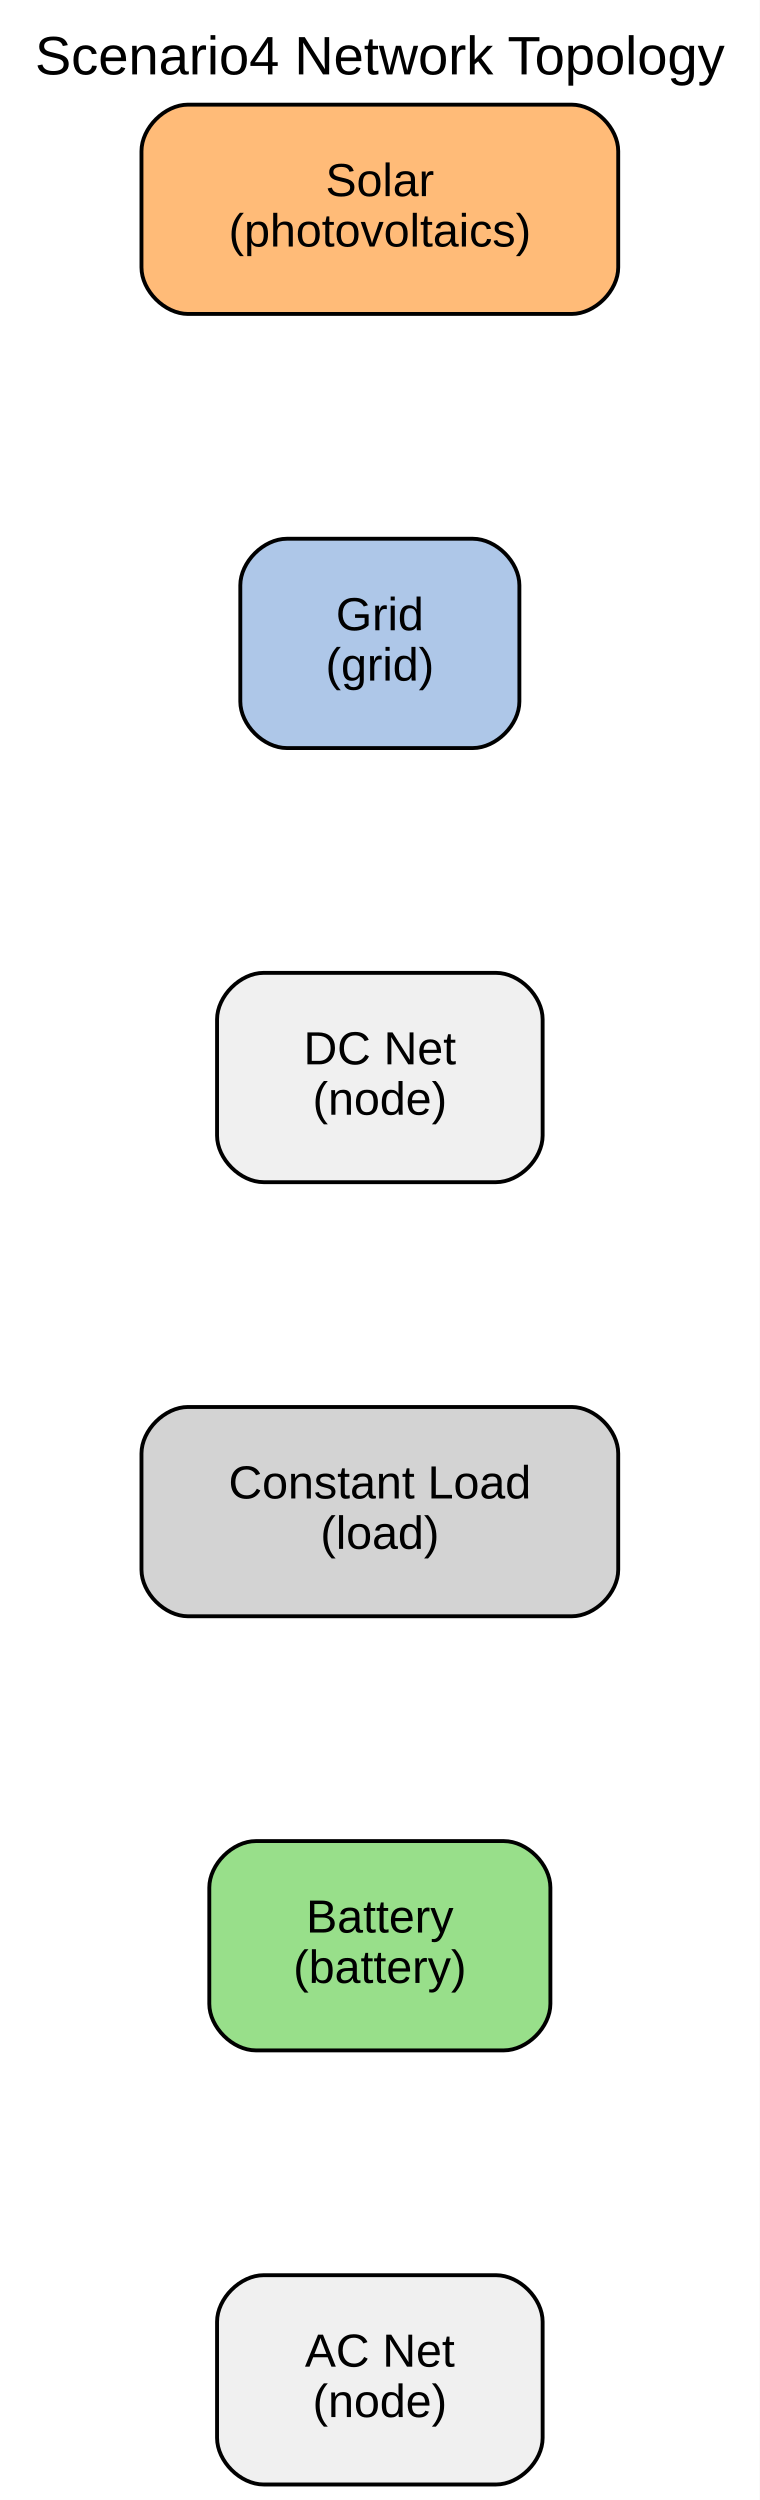
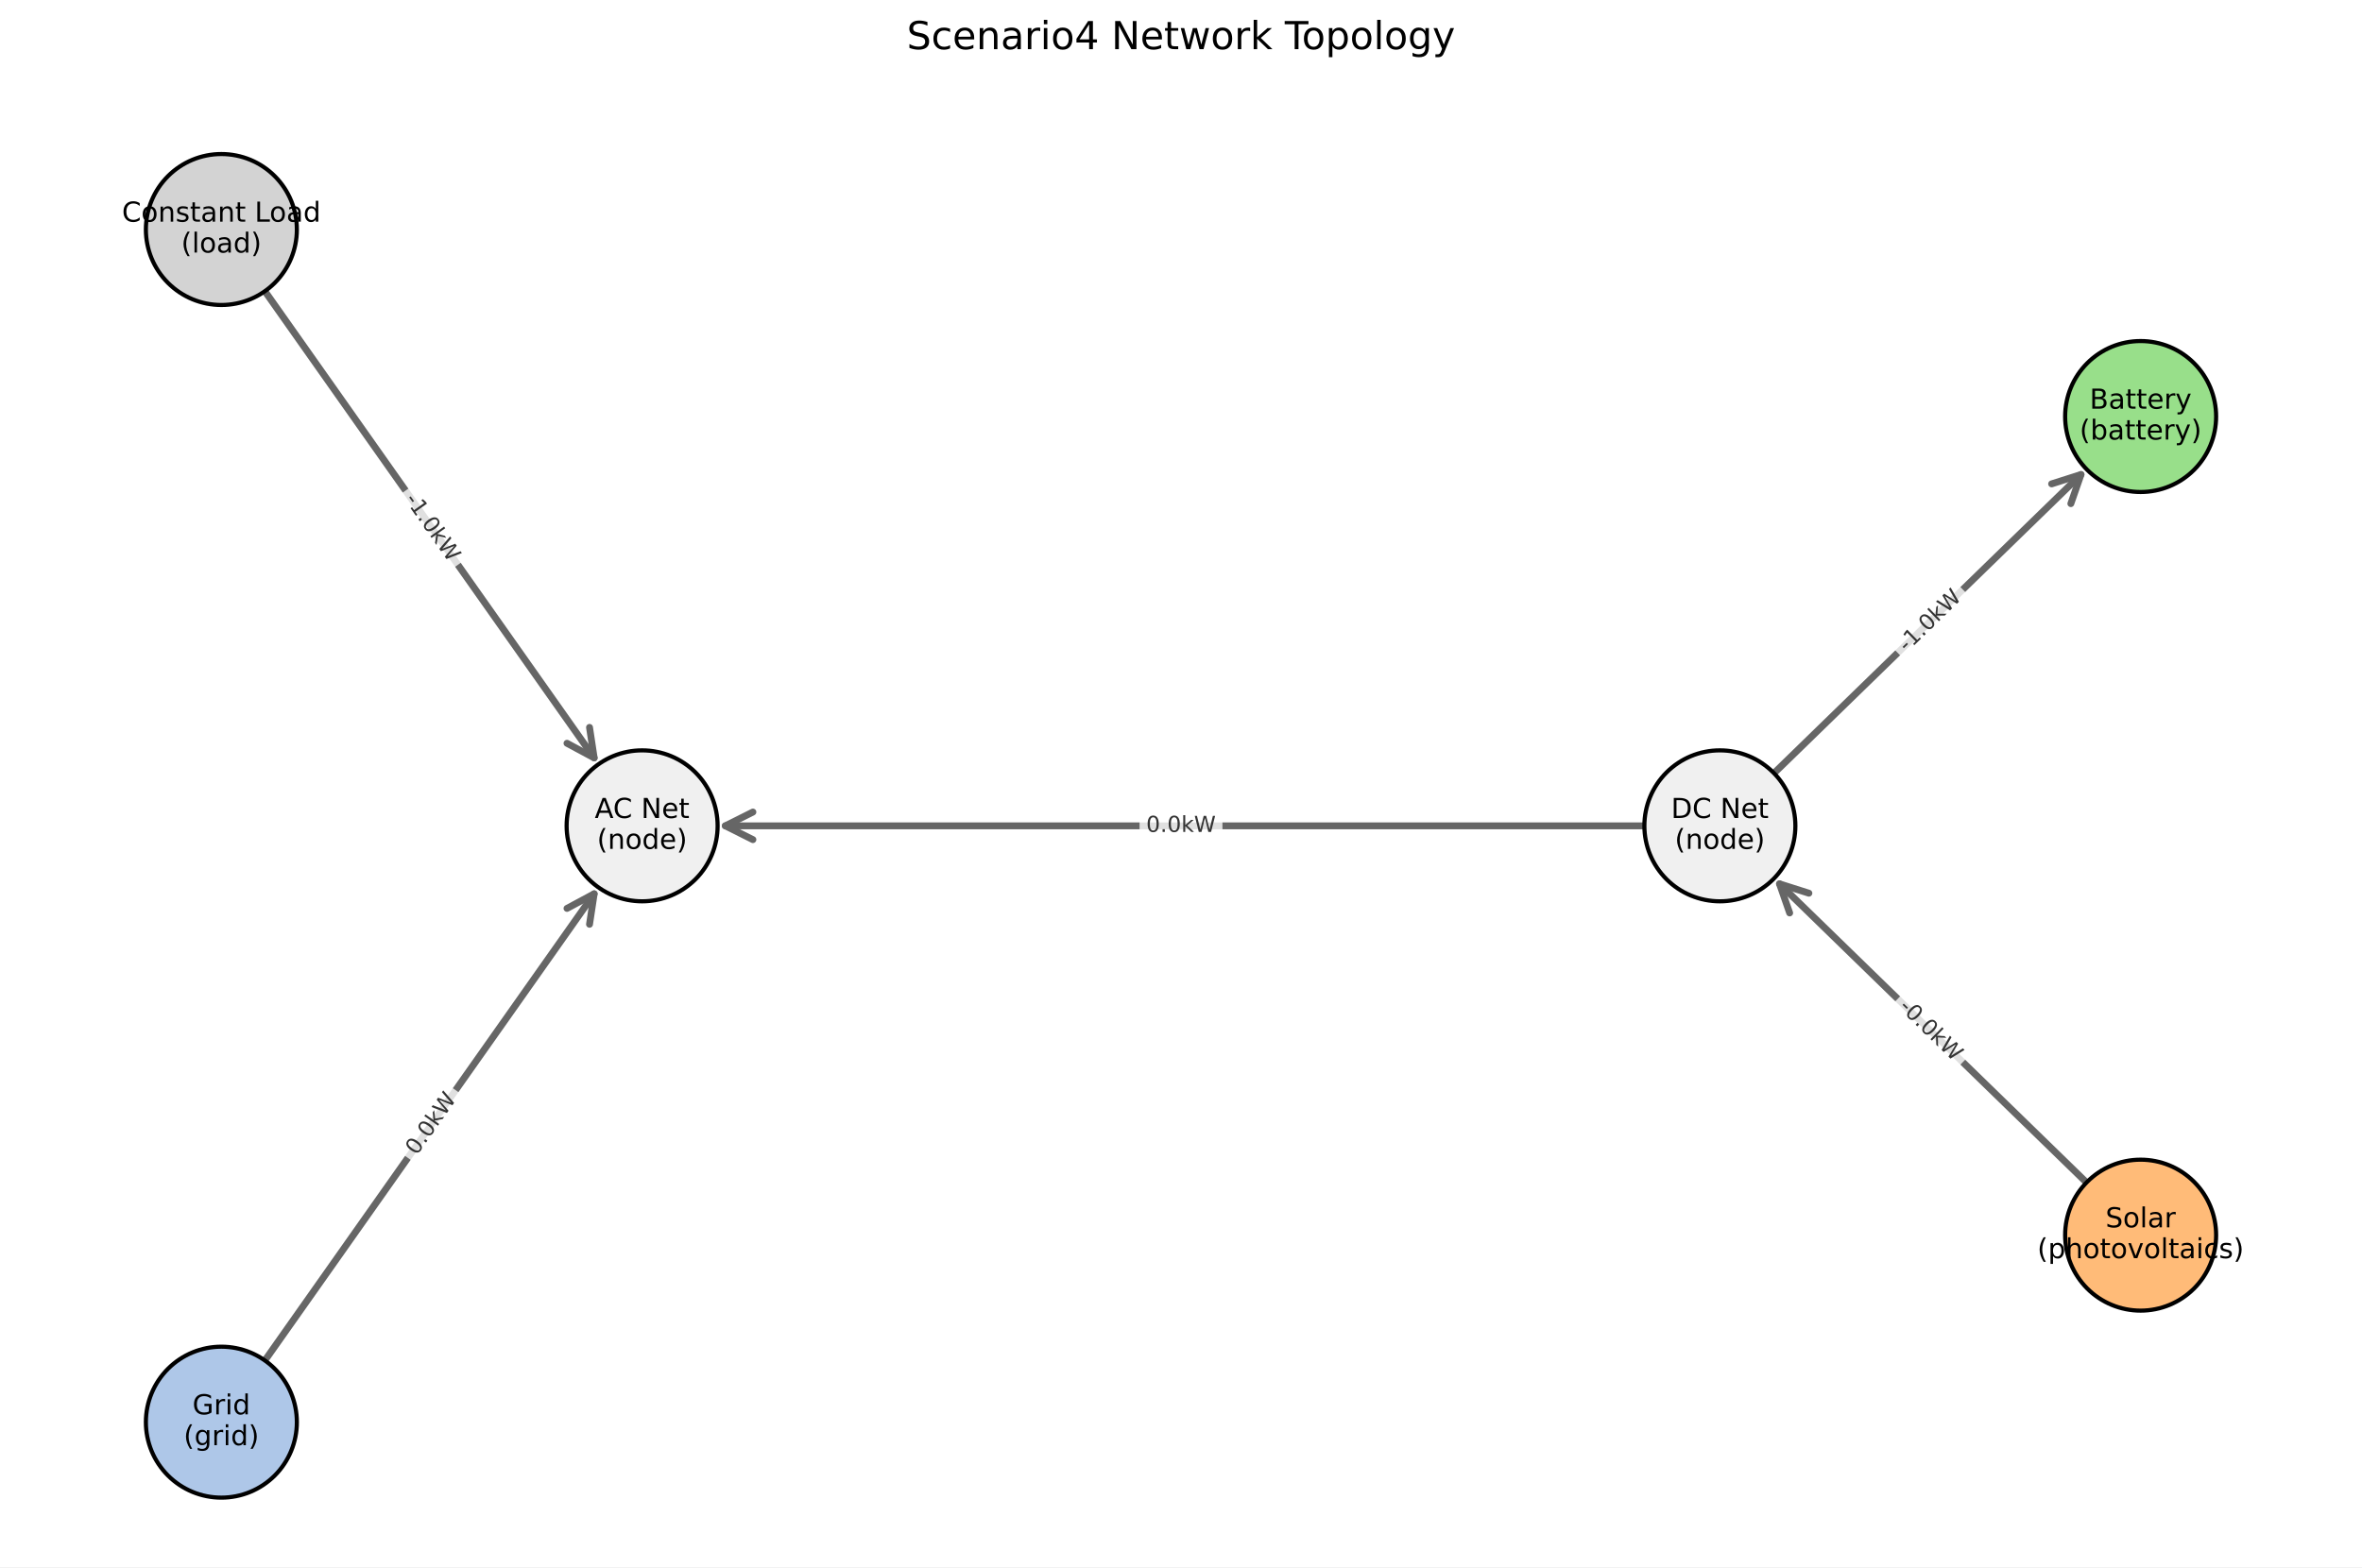
- <svg xmlns="http://www.w3.org/2000/svg" width="196pt" height="645pt" viewBox="0.00 0.00 196.00 645.00">
-   <g id="graph0" class="graph" transform="scale(1 1) rotate(0) translate(4 641)">
-     <polygon fill="white" stroke="transparent" points="-4,4 -4,-641 192,-641 192,4 -4,4" />
-     <text text-anchor="middle" x="94" y="-621.8" font-family="Arial" font-size="14.00">Scenario4 Network Topology</text>
-     <g id="node1" class="node">
-       <path fill="#f0f0f0" stroke="black" d="M124,-54C124,-54 64,-54 64,-54 58,-54 52,-48 52,-42 52,-42 52,-12 52,-12 52,-6 58,0 64,0 64,0 124,0 124,0 130,0 136,-6 136,-12 136,-12 136,-42 136,-42 136,-48 130,-54 124,-54" />
-       <text text-anchor="middle" x="94" y="-30.4" font-family="Arial" font-size="12.00">AC Net</text>
-       <text text-anchor="middle" x="94" y="-17.4" font-family="Arial" font-size="12.00">(node)</text>
+ <svg xmlns="http://www.w3.org/2000/svg" xmlns:xlink="http://www.w3.org/1999/xlink" width="856.8pt" height="568.638pt" viewBox="0 0 856.8 568.638" version="1.1">
+   <defs>
+     <style type="text/css">*{stroke-linejoin: round; stroke-linecap: butt}</style>
+   </defs>
+   <g id="figure_1">
+     <g id="patch_1">
+       <path d="M 0 568.638  L 856.8 568.638  L 856.8 0  L 0 0  z " style="fill: #ffffff" />
    </g>
-     <g id="node2" class="node">
-       <path fill="#98df8a" stroke="black" d="M126,-166C126,-166 62,-166 62,-166 56,-166 50,-160 50,-154 50,-154 50,-124 50,-124 50,-118 56,-112 62,-112 62,-112 126,-112 126,-112 132,-112 138,-118 138,-124 138,-124 138,-154 138,-154 138,-160 132,-166 126,-166" />
-       <text text-anchor="middle" x="94" y="-142.4" font-family="Arial" font-size="12.00">Battery</text>
-       <text text-anchor="middle" x="94" y="-129.4" font-family="Arial" font-size="12.00">(battery)</text>
-     </g>
-     <g id="node3" class="node">
-       <path fill="#d3d3d3" stroke="black" d="M143.5,-278C143.5,-278 44.5,-278 44.5,-278 38.5,-278 32.5,-272 32.5,-266 32.5,-266 32.5,-236 32.5,-236 32.5,-230 38.5,-224 44.5,-224 44.5,-224 143.5,-224 143.5,-224 149.5,-224 155.5,-230 155.5,-236 155.5,-236 155.5,-266 155.5,-266 155.5,-272 149.5,-278 143.5,-278" />
-       <text text-anchor="middle" x="94" y="-254.4" font-family="Arial" font-size="12.00">Constant Load</text>
-       <text text-anchor="middle" x="94" y="-241.4" font-family="Arial" font-size="12.00">(load)</text>
-     </g>
-     <g id="node4" class="node">
-       <path fill="#f0f0f0" stroke="black" d="M124,-390C124,-390 64,-390 64,-390 58,-390 52,-384 52,-378 52,-378 52,-348 52,-348 52,-342 58,-336 64,-336 64,-336 124,-336 124,-336 130,-336 136,-342 136,-348 136,-348 136,-378 136,-378 136,-384 130,-390 124,-390" />
-       <text text-anchor="middle" x="94" y="-366.4" font-family="Arial" font-size="12.00">DC Net</text>
-       <text text-anchor="middle" x="94" y="-353.4" font-family="Arial" font-size="12.00">(node)</text>
-     </g>
-     <g id="node5" class="node">
-       <path fill="#aec7e8" stroke="black" d="M118,-502C118,-502 70,-502 70,-502 64,-502 58,-496 58,-490 58,-490 58,-460 58,-460 58,-454 64,-448 70,-448 70,-448 118,-448 118,-448 124,-448 130,-454 130,-460 130,-460 130,-490 130,-490 130,-496 124,-502 118,-502" />
-       <text text-anchor="middle" x="94" y="-478.4" font-family="Arial" font-size="12.00">Grid</text>
-       <text text-anchor="middle" x="94" y="-465.4" font-family="Arial" font-size="12.00">(grid)</text>
-     </g>
-     <g id="node6" class="node">
-       <path fill="#ffbb78" stroke="black" d="M143.5,-614C143.5,-614 44.5,-614 44.5,-614 38.5,-614 32.5,-608 32.5,-602 32.5,-602 32.5,-572 32.5,-572 32.5,-566 38.5,-560 44.5,-560 44.5,-560 143.5,-560 143.5,-560 149.5,-560 155.5,-566 155.5,-572 155.5,-572 155.5,-602 155.5,-602 155.5,-608 149.5,-614 143.5,-614" />
-       <text text-anchor="middle" x="94" y="-590.4" font-family="Arial" font-size="12.00">Solar</text>
-       <text text-anchor="middle" x="94" y="-577.4" font-family="Arial" font-size="12.00">(photovoltaics)</text>
+     <g id="axes_1">
+       <g id="patch_2">
+         <path d="M 96.088 105.655  Q 156.613 191.456 215.526 274.974  " clip-path="url(#p76c0ca9e1f)" style="fill: none; stroke: #666666; stroke-width: 2.5; stroke-linecap: round" />
+         <path d="M 213.847 263.92  L 215.526 274.974  L 205.676 269.684  " clip-path="url(#p76c0ca9e1f)" style="fill: none; stroke: #666666; stroke-width: 2.5; stroke-linecap: round" />
+       </g>
+       <g id="patch_3">
+         <path d="M 596.492 299.638  Q 428.401 299.638 263.105 299.638  " clip-path="url(#p76c0ca9e1f)" style="fill: none; stroke: #666666; stroke-width: 2.5; stroke-linecap: round" />
+         <path d="M 273.105 304.638  L 263.105 299.638  L 273.105 294.638  " clip-path="url(#p76c0ca9e1f)" style="fill: none; stroke: #666666; stroke-width: 2.5; stroke-linecap: round" />
+       </g>
+       <g id="patch_4">
+         <path d="M 643.501 280.541  Q 700.187 225.382 754.87 172.172  " clip-path="url(#p76c0ca9e1f)" style="fill: none; stroke: #666666; stroke-width: 2.5; stroke-linecap: round" />
+         <path d="M 744.216 175.563  L 754.87 172.172  L 751.19 182.729  " clip-path="url(#p76c0ca9e1f)" style="fill: none; stroke: #666666; stroke-width: 2.5; stroke-linecap: round" />
+       </g>
+       <g id="patch_5">
+         <path d="M 96.088 493.621  Q 156.613 407.819 215.526 324.302  " clip-path="url(#p76c0ca9e1f)" style="fill: none; stroke: #666666; stroke-width: 2.5; stroke-linecap: round" />
+         <path d="M 205.676 329.591  L 215.526 324.302  L 213.847 335.356  " clip-path="url(#p76c0ca9e1f)" style="fill: none; stroke: #666666; stroke-width: 2.5; stroke-linecap: round" />
+       </g>
+       <g id="patch_6">
+         <path d="M 756.874 429.054  Q 700.188 373.895 645.505 320.685  " clip-path="url(#p76c0ca9e1f)" style="fill: none; stroke: #666666; stroke-width: 2.5; stroke-linecap: round" />
+         <path d="M 649.185 331.242  L 645.505 320.685  L 656.159 324.075  " clip-path="url(#p76c0ca9e1f)" style="fill: none; stroke: #666666; stroke-width: 2.5; stroke-linecap: round" />
+       </g>
+       <g id="text_1">
+         <g id="patch_7">
+           <path d="M 143.375 183.57  L 159.602 206.574  Q 160.985 208.535 162.946 207.151  L 169.273 202.688  Q 171.234 201.305 169.851 199.344  L 153.624 176.34  Q 152.241 174.379 150.279 175.762  L 143.953 180.225  Q 141.991 181.608 143.375 183.57  z " clip-path="url(#p76c0ca9e1f)" style="fill: #ffffff; opacity: 0.8" />
+         </g>
+         <g clip-path="url(#p76c0ca9e1f)">
+           <g style="fill: #333333" transform="translate(146.6955 181.2272) rotate(-305.1992) scale(0.08 -0.08)">
+             <defs>
+               <path id="DejaVuSans-2d" d="M 313 2009  L 1997 2009  L 1997 1497  L 313 1497  L 313 2009  z " transform="scale(0.015625)" />
+               <path id="DejaVuSans-31" d="M 794 531  L 1825 531  L 1825 4091  L 703 3866  L 703 4441  L 1819 4666  L 2450 4666  L 2450 531  L 3481 531  L 3481 0  L 794 0  L 794 531  z " transform="scale(0.015625)" />
+               <path id="DejaVuSans-2e" d="M 684 794  L 1344 794  L 1344 0  L 684 0  L 684 794  z " transform="scale(0.015625)" />
+               <path id="DejaVuSans-30" d="M 2034 4250  Q 1547 4250 1301 3770  Q 1056 3291 1056 2328  Q 1056 1369 1301 889  Q 1547 409 2034 409  Q 2525 409 2770 889  Q 3016 1369 3016 2328  Q 3016 3291 2770 3770  Q 2525 4250 2034 4250  z M 2034 4750  Q 2819 4750 3233 4129  Q 3647 3509 3647 2328  Q 3647 1150 3233 529  Q 2819 -91 2034 -91  Q 1250 -91 836 529  Q 422 1150 422 2328  Q 422 3509 836 4129  Q 1250 4750 2034 4750  z " transform="scale(0.015625)" />
+               <path id="DejaVuSans-6b" d="M 581 4863  L 1159 4863  L 1159 1991  L 2875 3500  L 3609 3500  L 1753 1863  L 3688 0  L 2938 0  L 1159 1709  L 1159 0  L 581 0  L 581 4863  z " transform="scale(0.015625)" />
+               <path id="DejaVuSans-57" d="M 213 4666  L 850 4666  L 1831 722  L 2809 4666  L 3519 4666  L 4500 722  L 5478 4666  L 6119 4666  L 4947 0  L 4153 0  L 3169 4050  L 2175 0  L 1381 0  L 213 4666  z " transform="scale(0.015625)" />
+             </defs>
+             <use xlink:href="#DejaVuSans-2d" />
+             <use xlink:href="#DejaVuSans-31" transform="translate(36.08398 0)" />
+             <use xlink:href="#DejaVuSans-2e" transform="translate(99.70703 0)" />
+             <use xlink:href="#DejaVuSans-30" transform="translate(131.4941 0)" />
+             <use xlink:href="#DejaVuSans-6b" transform="translate(195.1172 0)" />
+             <use xlink:href="#DejaVuSans-57" transform="translate(253.0273 0)" />
+           </g>
+         </g>
+       </g>
+       <g id="text_2">
+         <g id="patch_8">
+           <path d="M 415.768 305.909  L 441.033 305.909  Q 443.433 305.909 443.433 303.509  L 443.433 295.767  Q 443.433 293.367 441.033 293.367  L 415.768 293.367  Q 413.368 293.367 413.368 295.767  L 413.368 303.509  Q 413.368 305.909 415.768 305.909  z " clip-path="url(#p76c0ca9e1f)" style="fill: #ffffff; opacity: 0.8" />
+         </g>
+         <g clip-path="url(#p76c0ca9e1f)">
+           <g style="fill: #333333" transform="translate(415.7679 301.8453) scale(0.08 -0.08)">
+             <use xlink:href="#DejaVuSans-30" />
+             <use xlink:href="#DejaVuSans-2e" transform="translate(63.62305 0)" />
+             <use xlink:href="#DejaVuSans-30" transform="translate(95.41016 0)" />
+             <use xlink:href="#DejaVuSans-6b" transform="translate(159.0332 0)" />
+             <use xlink:href="#DejaVuSans-57" transform="translate(216.9434 0)" />
+           </g>
+         </g>
+       </g>
+       <g id="text_3">
+         <g id="patch_9">
+           <path d="M 694.472 239.693  L 714.648 220.061  Q 716.368 218.387 714.694 216.667  L 709.295 211.118  Q 707.621 209.398 705.901 211.072  L 685.725 230.704  Q 684.005 232.378 685.679 234.098  L 691.078 239.647  Q 692.752 241.367 694.472 239.693  z " clip-path="url(#p76c0ca9e1f)" style="fill: #ffffff; opacity: 0.8" />
+         </g>
+         <g clip-path="url(#p76c0ca9e1f)">
+           <g style="fill: #333333" transform="translate(691.6381 236.7809) rotate(-44.21796) scale(0.08 -0.08)">
+             <use xlink:href="#DejaVuSans-2d" />
+             <use xlink:href="#DejaVuSans-31" transform="translate(36.08398 0)" />
+             <use xlink:href="#DejaVuSans-2e" transform="translate(99.70703 0)" />
+             <use xlink:href="#DejaVuSans-30" transform="translate(131.4941 0)" />
+             <use xlink:href="#DejaVuSans-6b" transform="translate(195.1172 0)" />
+             <use xlink:href="#DejaVuSans-57" transform="translate(253.0273 0)" />
+           </g>
+         </g>
+       </g>
+       <g id="text_4">
+         <g id="patch_10">
+           <path d="M 154.456 421.756  L 169.019 401.111  Q 170.402 399.15 168.441 397.767  L 162.115 393.304  Q 160.153 391.92 158.77 393.881  L 144.207 414.527  Q 142.823 416.488 144.784 417.871  L 151.111 422.334  Q 153.072 423.718 154.456 421.756  z " clip-path="url(#p76c0ca9e1f)" style="fill: #ffffff; opacity: 0.8" />
+         </g>
+         <g clip-path="url(#p76c0ca9e1f)">
+           <g style="fill: #333333" transform="translate(151.1351 419.4141) rotate(-54.80082) scale(0.08 -0.08)">
+             <use xlink:href="#DejaVuSans-30" />
+             <use xlink:href="#DejaVuSans-2e" transform="translate(63.62305 0)" />
+             <use xlink:href="#DejaVuSans-30" transform="translate(95.41016 0)" />
+             <use xlink:href="#DejaVuSans-6b" transform="translate(159.0332 0)" />
+             <use xlink:href="#DejaVuSans-57" transform="translate(216.9434 0)" />
+           </g>
+         </g>
+       </g>
+       <g id="text_5">
+         <g id="patch_11">
+           <path d="M 685.727 368.574  L 705.903 388.206  Q 707.623 389.88 709.297 388.16  L 714.696 382.611  Q 716.37 380.891 714.65 379.217  L 694.474 359.584  Q 692.754 357.911 691.081 359.631  L 685.681 365.18  Q 684.007 366.9 685.727 368.574  z " clip-path="url(#p76c0ca9e1f)" style="fill: #ffffff; opacity: 0.8" />
+         </g>
+         <g clip-path="url(#p76c0ca9e1f)">
+           <g style="fill: #333333" transform="translate(688.5614 365.6611) rotate(-315.782) scale(0.08 -0.08)">
+             <use xlink:href="#DejaVuSans-2d" />
+             <use xlink:href="#DejaVuSans-30" transform="translate(36.08398 0)" />
+             <use xlink:href="#DejaVuSans-2e" transform="translate(99.70703 0)" />
+             <use xlink:href="#DejaVuSans-30" transform="translate(131.4941 0)" />
+             <use xlink:href="#DejaVuSans-6b" transform="translate(195.1172 0)" />
+             <use xlink:href="#DejaVuSans-57" transform="translate(253.0273 0)" />
+           </g>
+         </g>
+       </g>
+       <g id="PathCollection_1">
+         <defs>
+           <path id="m01f772956e" d="M 0 27.386  C 7.263 27.386 14.229 24.501 19.365 19.365  C 24.501 14.229 27.386 7.263 27.386 0  C 27.386 -7.263 24.501 -14.229 19.365 -19.365  C 14.229 -24.501 7.263 -27.386 0 -27.386  C -7.263 -27.386 -14.229 -24.501 -19.365 -19.365  C -24.501 -14.229 -27.386 -7.263 -27.386 0  C -27.386 7.263 -24.501 14.229 -19.365 19.365  C -14.229 24.501 -7.263 27.386 0 27.386  z " style="stroke: #000000; stroke-width: 1.5" />
+         </defs>
+         <g clip-path="url(#p76c0ca9e1f)">
+           <use xlink:href="#m01f772956e" x="232.924" y="299.638" style="fill: #f0f0f0; stroke: #000000; stroke-width: 1.5" />
+         </g>
+       </g>
+       <g id="PathCollection_2">
+         <defs>
+           <path id="m119b2d67ca" d="M 0 27.386  C 7.263 27.386 14.229 24.501 19.365 19.365  C 24.501 14.229 27.386 7.263 27.386 0  C 27.386 -7.263 24.501 -14.229 19.365 -19.365  C 14.229 -24.501 7.263 -27.386 0 -27.386  C -7.263 -27.386 -14.229 -24.501 -19.365 -19.365  C -24.501 -14.229 -27.386 -7.263 -27.386 0  C -27.386 7.263 -24.501 14.229 -19.365 19.365  C -14.229 24.501 -7.263 27.386 0 27.386  z " style="stroke: #000000; stroke-width: 1.5" />
+         </defs>
+         <g clip-path="url(#p76c0ca9e1f)">
+           <use xlink:href="#m119b2d67ca" x="776.499" y="151.125" style="fill: #98df8a; stroke: #000000; stroke-width: 1.5" />
+         </g>
+       </g>
+       <g id="PathCollection_3">
+         <defs>
+           <path id="mdb4a6b1f87" d="M 0 27.386  C 7.263 27.386 14.229 24.501 19.365 19.365  C 24.501 14.229 27.386 7.263 27.386 0  C 27.386 -7.263 24.501 -14.229 19.365 -19.365  C 14.229 -24.501 7.263 -27.386 0 -27.386  C -7.263 -27.386 -14.229 -24.501 -19.365 -19.365  C -24.501 -14.229 -27.386 -7.263 -27.386 0  C -27.386 7.263 -24.501 14.229 -19.365 19.365  C -14.229 24.501 -7.263 27.386 0 27.386  z " style="stroke: #000000; stroke-width: 1.5" />
+         </defs>
+         <g clip-path="url(#p76c0ca9e1f)">
+           <use xlink:href="#mdb4a6b1f87" x="80.301" y="83.274" style="fill: #d3d3d3; stroke: #000000; stroke-width: 1.5" />
+         </g>
+       </g>
+       <g id="PathCollection_4">
+         <g clip-path="url(#p76c0ca9e1f)">
+           <use xlink:href="#m01f772956e" x="623.876" y="299.638" style="fill: #f0f0f0; stroke: #000000; stroke-width: 1.5" />
+         </g>
+       </g>
+       <g id="PathCollection_5">
+         <defs>
+           <path id="ma875b77ce7" d="M 0 27.386  C 7.263 27.386 14.229 24.501 19.365 19.365  C 24.501 14.229 27.386 7.263 27.386 0  C 27.386 -7.263 24.501 -14.229 19.365 -19.365  C 14.229 -24.501 7.263 -27.386 0 -27.386  C -7.263 -27.386 -14.229 -24.501 -19.365 -19.365  C -24.501 -14.229 -27.386 -7.263 -27.386 0  C -27.386 7.263 -24.501 14.229 -19.365 19.365  C -14.229 24.501 -7.263 27.386 0 27.386  z " style="stroke: #000000; stroke-width: 1.5" />
+         </defs>
+         <g clip-path="url(#p76c0ca9e1f)">
+           <use xlink:href="#ma875b77ce7" x="80.301" y="516.001" style="fill: #aec7e8; stroke: #000000; stroke-width: 1.5" />
+         </g>
+       </g>
+       <g id="PathCollection_6">
+         <defs>
+           <path id="md4902a0bdf" d="M 0 27.386  C 7.263 27.386 14.229 24.501 19.365 19.365  C 24.501 14.229 27.386 7.263 27.386 0  C 27.386 -7.263 24.501 -14.229 19.365 -19.365  C 14.229 -24.501 7.263 -27.386 0 -27.386  C -7.263 -27.386 -14.229 -24.501 -19.365 -19.365  C -24.501 -14.229 -27.386 -7.263 -27.386 0  C -27.386 7.263 -24.501 14.229 -19.365 19.365  C -14.229 24.501 -7.263 27.386 0 27.386  z " style="stroke: #000000; stroke-width: 1.5" />
+         </defs>
+         <g clip-path="url(#p76c0ca9e1f)">
+           <use xlink:href="#md4902a0bdf" x="776.499" y="448.15" style="fill: #ffbb78; stroke: #000000; stroke-width: 1.5" />
+         </g>
+       </g>
+       <g id="text_6">
+         <g clip-path="url(#p76c0ca9e1f)">
+           <g transform="translate(215.7333 296.7983) scale(0.1 -0.1)">
+             <defs>
+               <path id="DejaVuSans-41" d="M 2188 4044  L 1331 1722  L 3047 1722  L 2188 4044  z M 1831 4666  L 2547 4666  L 4325 0  L 3669 0  L 3244 1197  L 1141 1197  L 716 0  L 50 0  L 1831 4666  z " transform="scale(0.015625)" />
+               <path id="DejaVuSans-43" d="M 4122 4306  L 4122 3641  Q 3803 3938 3442 4084  Q 3081 4231 2675 4231  Q 1875 4231 1450 3742  Q 1025 3253 1025 2328  Q 1025 1406 1450 917  Q 1875 428 2675 428  Q 3081 428 3442 575  Q 3803 722 4122 1019  L 4122 359  Q 3791 134 3420 21  Q 3050 -91 2638 -91  Q 1578 -91 968 557  Q 359 1206 359 2328  Q 359 3453 968 4101  Q 1578 4750 2638 4750  Q 3056 4750 3426 4639  Q 3797 4528 4122 4306  z " transform="scale(0.015625)" />
+               <path id="DejaVuSans-20" transform="scale(0.015625)" />
+               <path id="DejaVuSans-4e" d="M 628 4666  L 1478 4666  L 3547 763  L 3547 4666  L 4159 4666  L 4159 0  L 3309 0  L 1241 3903  L 1241 0  L 628 0  L 628 4666  z " transform="scale(0.015625)" />
+               <path id="DejaVuSans-65" d="M 3597 1894  L 3597 1613  L 953 1613  Q 991 1019 1311 708  Q 1631 397 2203 397  Q 2534 397 2845 478  Q 3156 559 3463 722  L 3463 178  Q 3153 47 2828 -22  Q 2503 -91 2169 -91  Q 1331 -91 842 396  Q 353 884 353 1716  Q 353 2575 817 3079  Q 1281 3584 2069 3584  Q 2775 3584 3186 3129  Q 3597 2675 3597 1894  z M 3022 2063  Q 3016 2534 2758 2815  Q 2500 3097 2075 3097  Q 1594 3097 1305 2825  Q 1016 2553 972 2059  L 3022 2063  z " transform="scale(0.015625)" />
+               <path id="DejaVuSans-74" d="M 1172 4494  L 1172 3500  L 2356 3500  L 2356 3053  L 1172 3053  L 1172 1153  Q 1172 725 1289 603  Q 1406 481 1766 481  L 2356 481  L 2356 0  L 1766 0  Q 1100 0 847 248  Q 594 497 594 1153  L 594 3053  L 172 3053  L 172 3500  L 594 3500  L 594 4494  L 1172 4494  z " transform="scale(0.015625)" />
+             </defs>
+             <use xlink:href="#DejaVuSans-41" />
+             <use xlink:href="#DejaVuSans-43" transform="translate(66.6582 0)" />
+             <use xlink:href="#DejaVuSans-20" transform="translate(136.4824 0)" />
+             <use xlink:href="#DejaVuSans-4e" transform="translate(168.2695 0)" />
+             <use xlink:href="#DejaVuSans-65" transform="translate(243.0742 0)" />
+             <use xlink:href="#DejaVuSans-74" transform="translate(304.5977 0)" />
+           </g>
+         </g>
+         <g clip-path="url(#p76c0ca9e1f)">
+           <g transform="translate(216.5435 307.9961) scale(0.1 -0.1)">
+             <defs>
+               <path id="DejaVuSans-28" d="M 1984 4856  Q 1566 4138 1362 3434  Q 1159 2731 1159 2009  Q 1159 1288 1364 580  Q 1569 -128 1984 -844  L 1484 -844  Q 1016 -109 783 600  Q 550 1309 550 2009  Q 550 2706 781 3412  Q 1013 4119 1484 4856  L 1984 4856  z " transform="scale(0.015625)" />
+               <path id="DejaVuSans-6e" d="M 3513 2113  L 3513 0  L 2938 0  L 2938 2094  Q 2938 2591 2744 2837  Q 2550 3084 2163 3084  Q 1697 3084 1428 2787  Q 1159 2491 1159 1978  L 1159 0  L 581 0  L 581 3500  L 1159 3500  L 1159 2956  Q 1366 3272 1645 3428  Q 1925 3584 2291 3584  Q 2894 3584 3203 3211  Q 3513 2838 3513 2113  z " transform="scale(0.015625)" />
+               <path id="DejaVuSans-6f" d="M 1959 3097  Q 1497 3097 1228 2736  Q 959 2375 959 1747  Q 959 1119 1226 758  Q 1494 397 1959 397  Q 2419 397 2687 759  Q 2956 1122 2956 1747  Q 2956 2369 2687 2733  Q 2419 3097 1959 3097  z M 1959 3584  Q 2709 3584 3137 3096  Q 3566 2609 3566 1747  Q 3566 888 3137 398  Q 2709 -91 1959 -91  Q 1206 -91 779 398  Q 353 888 353 1747  Q 353 2609 779 3096  Q 1206 3584 1959 3584  z " transform="scale(0.015625)" />
+               <path id="DejaVuSans-64" d="M 2906 2969  L 2906 4863  L 3481 4863  L 3481 0  L 2906 0  L 2906 525  Q 2725 213 2448 61  Q 2172 -91 1784 -91  Q 1150 -91 751 415  Q 353 922 353 1747  Q 353 2572 751 3078  Q 1150 3584 1784 3584  Q 2172 3584 2448 3432  Q 2725 3281 2906 2969  z M 947 1747  Q 947 1113 1208 752  Q 1469 391 1925 391  Q 2381 391 2643 752  Q 2906 1113 2906 1747  Q 2906 2381 2643 2742  Q 2381 3103 1925 3103  Q 1469 3103 1208 2742  Q 947 2381 947 1747  z " transform="scale(0.015625)" />
+               <path id="DejaVuSans-29" d="M 513 4856  L 1013 4856  Q 1481 4119 1714 3412  Q 1947 2706 1947 2009  Q 1947 1309 1714 600  Q 1481 -109 1013 -844  L 513 -844  Q 928 -128 1133 580  Q 1338 1288 1338 2009  Q 1338 2731 1133 3434  Q 928 4138 513 4856  z " transform="scale(0.015625)" />
+             </defs>
+             <use xlink:href="#DejaVuSans-28" />
+             <use xlink:href="#DejaVuSans-6e" transform="translate(39.01367 0)" />
+             <use xlink:href="#DejaVuSans-6f" transform="translate(102.3926 0)" />
+             <use xlink:href="#DejaVuSans-64" transform="translate(163.5742 0)" />
+             <use xlink:href="#DejaVuSans-65" transform="translate(227.0508 0)" />
+             <use xlink:href="#DejaVuSans-29" transform="translate(288.5742 0)" />
+           </g>
+         </g>
+       </g>
+       <g id="text_7">
+         <g clip-path="url(#p76c0ca9e1f)">
+           <g transform="translate(757.9929 148.2857) scale(0.1 -0.1)">
+             <defs>
+               <path id="DejaVuSans-42" d="M 1259 2228  L 1259 519  L 2272 519  Q 2781 519 3026 730  Q 3272 941 3272 1375  Q 3272 1813 3026 2020  Q 2781 2228 2272 2228  L 1259 2228  z M 1259 4147  L 1259 2741  L 2194 2741  Q 2656 2741 2882 2914  Q 3109 3088 3109 3444  Q 3109 3797 2882 3972  Q 2656 4147 2194 4147  L 1259 4147  z M 628 4666  L 2241 4666  Q 2963 4666 3353 4366  Q 3744 4066 3744 3513  Q 3744 3084 3544 2831  Q 3344 2578 2956 2516  Q 3422 2416 3680 2098  Q 3938 1781 3938 1306  Q 3938 681 3513 340  Q 3088 0 2303 0  L 628 0  L 628 4666  z " transform="scale(0.015625)" />
+               <path id="DejaVuSans-61" d="M 2194 1759  Q 1497 1759 1228 1600  Q 959 1441 959 1056  Q 959 750 1161 570  Q 1363 391 1709 391  Q 2188 391 2477 730  Q 2766 1069 2766 1631  L 2766 1759  L 2194 1759  z M 3341 1997  L 3341 0  L 2766 0  L 2766 531  Q 2569 213 2275 61  Q 1981 -91 1556 -91  Q 1019 -91 701 211  Q 384 513 384 1019  Q 384 1609 779 1909  Q 1175 2209 1959 2209  L 2766 2209  L 2766 2266  Q 2766 2663 2505 2880  Q 2244 3097 1772 3097  Q 1472 3097 1187 3025  Q 903 2953 641 2809  L 641 3341  Q 956 3463 1253 3523  Q 1550 3584 1831 3584  Q 2591 3584 2966 3190  Q 3341 2797 3341 1997  z " transform="scale(0.015625)" />
+               <path id="DejaVuSans-72" d="M 2631 2963  Q 2534 3019 2420 3045  Q 2306 3072 2169 3072  Q 1681 3072 1420 2755  Q 1159 2438 1159 1844  L 1159 0  L 581 0  L 581 3500  L 1159 3500  L 1159 2956  Q 1341 3275 1631 3429  Q 1922 3584 2338 3584  Q 2397 3584 2469 3576  Q 2541 3569 2628 3553  L 2631 2963  z " transform="scale(0.015625)" />
+               <path id="DejaVuSans-79" d="M 2059 -325  Q 1816 -950 1584 -1140  Q 1353 -1331 966 -1331  L 506 -1331  L 506 -850  L 844 -850  Q 1081 -850 1212 -737  Q 1344 -625 1503 -206  L 1606 56  L 191 3500  L 800 3500  L 1894 763  L 2988 3500  L 3597 3500  L 2059 -325  z " transform="scale(0.015625)" />
+             </defs>
+             <use xlink:href="#DejaVuSans-42" />
+             <use xlink:href="#DejaVuSans-61" transform="translate(68.60352 0)" />
+             <use xlink:href="#DejaVuSans-74" transform="translate(129.8828 0)" />
+             <use xlink:href="#DejaVuSans-74" transform="translate(169.0918 0)" />
+             <use xlink:href="#DejaVuSans-65" transform="translate(208.3008 0)" />
+             <use xlink:href="#DejaVuSans-72" transform="translate(269.8242 0)" />
+             <use xlink:href="#DejaVuSans-79" transform="translate(310.9375 0)" />
+           </g>
+         </g>
+         <g clip-path="url(#p76c0ca9e1f)">
+           <g transform="translate(754.3476 159.4835) scale(0.1 -0.1)">
+             <defs>
+               <path id="DejaVuSans-62" d="M 3116 1747  Q 3116 2381 2855 2742  Q 2594 3103 2138 3103  Q 1681 3103 1420 2742  Q 1159 2381 1159 1747  Q 1159 1113 1420 752  Q 1681 391 2138 391  Q 2594 391 2855 752  Q 3116 1113 3116 1747  z M 1159 2969  Q 1341 3281 1617 3432  Q 1894 3584 2278 3584  Q 2916 3584 3314 3078  Q 3713 2572 3713 1747  Q 3713 922 3314 415  Q 2916 -91 2278 -91  Q 1894 -91 1617 61  Q 1341 213 1159 525  L 1159 0  L 581 0  L 581 4863  L 1159 4863  L 1159 2969  z " transform="scale(0.015625)" />
+             </defs>
+             <use xlink:href="#DejaVuSans-28" />
+             <use xlink:href="#DejaVuSans-62" transform="translate(39.01367 0)" />
+             <use xlink:href="#DejaVuSans-61" transform="translate(102.4902 0)" />
+             <use xlink:href="#DejaVuSans-74" transform="translate(163.7695 0)" />
+             <use xlink:href="#DejaVuSans-74" transform="translate(202.9785 0)" />
+             <use xlink:href="#DejaVuSans-65" transform="translate(242.1875 0)" />
+             <use xlink:href="#DejaVuSans-72" transform="translate(303.7109 0)" />
+             <use xlink:href="#DejaVuSans-79" transform="translate(344.8242 0)" />
+             <use xlink:href="#DejaVuSans-29" transform="translate(404.0039 0)" />
+           </g>
+         </g>
+       </g>
+       <g id="text_8">
+         <g clip-path="url(#p76c0ca9e1f)">
+           <g transform="translate(44.23833 80.43465) scale(0.1 -0.1)">
+             <defs>
+               <path id="DejaVuSans-73" d="M 2834 3397  L 2834 2853  Q 2591 2978 2328 3040  Q 2066 3103 1784 3103  Q 1356 3103 1142 2972  Q 928 2841 928 2578  Q 928 2378 1081 2264  Q 1234 2150 1697 2047  L 1894 2003  Q 2506 1872 2764 1633  Q 3022 1394 3022 966  Q 3022 478 2636 193  Q 2250 -91 1575 -91  Q 1294 -91 989 -36  Q 684 19 347 128  L 347 722  Q 666 556 975 473  Q 1284 391 1588 391  Q 1994 391 2212 530  Q 2431 669 2431 922  Q 2431 1156 2273 1281  Q 2116 1406 1581 1522  L 1381 1569  Q 847 1681 609 1914  Q 372 2147 372 2553  Q 372 3047 722 3315  Q 1072 3584 1716 3584  Q 2034 3584 2315 3537  Q 2597 3491 2834 3397  z " transform="scale(0.015625)" />
+               <path id="DejaVuSans-4c" d="M 628 4666  L 1259 4666  L 1259 531  L 3531 531  L 3531 0  L 628 0  L 628 4666  z " transform="scale(0.015625)" />
+             </defs>
+             <use xlink:href="#DejaVuSans-43" />
+             <use xlink:href="#DejaVuSans-6f" transform="translate(69.82422 0)" />
+             <use xlink:href="#DejaVuSans-6e" transform="translate(131.0059 0)" />
+             <use xlink:href="#DejaVuSans-73" transform="translate(194.3848 0)" />
+             <use xlink:href="#DejaVuSans-74" transform="translate(246.4844 0)" />
+             <use xlink:href="#DejaVuSans-61" transform="translate(285.6934 0)" />
+             <use xlink:href="#DejaVuSans-6e" transform="translate(346.9727 0)" />
+             <use xlink:href="#DejaVuSans-74" transform="translate(410.3516 0)" />
+             <use xlink:href="#DejaVuSans-20" transform="translate(449.5605 0)" />
+             <use xlink:href="#DejaVuSans-4c" transform="translate(481.3477 0)" />
+             <use xlink:href="#DejaVuSans-6f" transform="translate(535.3105 0)" />
+             <use xlink:href="#DejaVuSans-61" transform="translate(596.4922 0)" />
+             <use xlink:href="#DejaVuSans-64" transform="translate(657.7715 0)" />
+           </g>
+         </g>
+         <g clip-path="url(#p76c0ca9e1f)">
+           <g transform="translate(65.71255 91.63246) scale(0.1 -0.1)">
+             <defs>
+               <path id="DejaVuSans-6c" d="M 603 4863  L 1178 4863  L 1178 0  L 603 0  L 603 4863  z " transform="scale(0.015625)" />
+             </defs>
+             <use xlink:href="#DejaVuSans-28" />
+             <use xlink:href="#DejaVuSans-6c" transform="translate(39.01367 0)" />
+             <use xlink:href="#DejaVuSans-6f" transform="translate(66.79688 0)" />
+             <use xlink:href="#DejaVuSans-61" transform="translate(127.9785 0)" />
+             <use xlink:href="#DejaVuSans-64" transform="translate(189.2578 0)" />
+             <use xlink:href="#DejaVuSans-29" transform="translate(252.7344 0)" />
+           </g>
+         </g>
+       </g>
+       <g id="text_9">
+         <g clip-path="url(#p76c0ca9e1f)">
+           <g transform="translate(606.1683 296.7983) scale(0.1 -0.1)">
+             <defs>
+               <path id="DejaVuSans-44" d="M 1259 4147  L 1259 519  L 2022 519  Q 2988 519 3436 956  Q 3884 1394 3884 2338  Q 3884 3275 3436 3711  Q 2988 4147 2022 4147  L 1259 4147  z M 628 4666  L 1925 4666  Q 3281 4666 3915 4102  Q 4550 3538 4550 2338  Q 4550 1131 3912 565  Q 3275 0 1925 0  L 628 0  L 628 4666  z " transform="scale(0.015625)" />
+             </defs>
+             <use xlink:href="#DejaVuSans-44" />
+             <use xlink:href="#DejaVuSans-43" transform="translate(77.00195 0)" />
+             <use xlink:href="#DejaVuSans-20" transform="translate(146.8262 0)" />
+             <use xlink:href="#DejaVuSans-4e" transform="translate(178.6133 0)" />
+             <use xlink:href="#DejaVuSans-65" transform="translate(253.418 0)" />
+             <use xlink:href="#DejaVuSans-74" transform="translate(314.9414 0)" />
+           </g>
+         </g>
+         <g clip-path="url(#p76c0ca9e1f)">
+           <g transform="translate(607.4956 307.9961) scale(0.1 -0.1)">
+             <use xlink:href="#DejaVuSans-28" />
+             <use xlink:href="#DejaVuSans-6e" transform="translate(39.01367 0)" />
+             <use xlink:href="#DejaVuSans-6f" transform="translate(102.3926 0)" />
+             <use xlink:href="#DejaVuSans-64" transform="translate(163.5742 0)" />
+             <use xlink:href="#DejaVuSans-65" transform="translate(227.0508 0)" />
+             <use xlink:href="#DejaVuSans-29" transform="translate(288.5742 0)" />
+           </g>
+         </g>
+       </g>
+       <g id="text_10">
+         <g clip-path="url(#p76c0ca9e1f)">
+           <g transform="translate(69.80786 513.1619) scale(0.1 -0.1)">
+             <defs>
+               <path id="DejaVuSans-47" d="M 3809 666  L 3809 1919  L 2778 1919  L 2778 2438  L 4434 2438  L 4434 434  Q 4069 175 3628 42  Q 3188 -91 2688 -91  Q 1594 -91 976 548  Q 359 1188 359 2328  Q 359 3472 976 4111  Q 1594 4750 2688 4750  Q 3144 4750 3555 4637  Q 3966 4525 4313 4306  L 4313 3634  Q 3963 3931 3569 4081  Q 3175 4231 2741 4231  Q 1884 4231 1454 3753  Q 1025 3275 1025 2328  Q 1025 1384 1454 906  Q 1884 428 2741 428  Q 3075 428 3337 486  Q 3600 544 3809 666  z " transform="scale(0.015625)" />
+               <path id="DejaVuSans-69" d="M 603 3500  L 1178 3500  L 1178 0  L 603 0  L 603 3500  z M 603 4863  L 1178 4863  L 1178 4134  L 603 4134  L 603 4863  z " transform="scale(0.015625)" />
+             </defs>
+             <use xlink:href="#DejaVuSans-47" />
+             <use xlink:href="#DejaVuSans-72" transform="translate(77.49023 0)" />
+             <use xlink:href="#DejaVuSans-69" transform="translate(118.6035 0)" />
+             <use xlink:href="#DejaVuSans-64" transform="translate(146.3867 0)" />
+           </g>
+         </g>
+         <g clip-path="url(#p76c0ca9e1f)">
+           <g transform="translate(66.6063 524.3597) scale(0.1 -0.1)">
+             <defs>
+               <path id="DejaVuSans-67" d="M 2906 1791  Q 2906 2416 2648 2759  Q 2391 3103 1925 3103  Q 1463 3103 1205 2759  Q 947 2416 947 1791  Q 947 1169 1205 825  Q 1463 481 1925 481  Q 2391 481 2648 825  Q 2906 1169 2906 1791  z M 3481 434  Q 3481 -459 3084 -895  Q 2688 -1331 1869 -1331  Q 1566 -1331 1297 -1286  Q 1028 -1241 775 -1147  L 775 -588  Q 1028 -725 1275 -790  Q 1522 -856 1778 -856  Q 2344 -856 2625 -561  Q 2906 -266 2906 331  L 2906 616  Q 2728 306 2450 153  Q 2172 0 1784 0  Q 1141 0 747 490  Q 353 981 353 1791  Q 353 2603 747 3093  Q 1141 3584 1784 3584  Q 2172 3584 2450 3431  Q 2728 3278 2906 2969  L 2906 3500  L 3481 3500  L 3481 434  z " transform="scale(0.015625)" />
+             </defs>
+             <use xlink:href="#DejaVuSans-28" />
+             <use xlink:href="#DejaVuSans-67" transform="translate(39.01367 0)" />
+             <use xlink:href="#DejaVuSans-72" transform="translate(102.4902 0)" />
+             <use xlink:href="#DejaVuSans-69" transform="translate(143.6035 0)" />
+             <use xlink:href="#DejaVuSans-64" transform="translate(171.3867 0)" />
+             <use xlink:href="#DejaVuSans-29" transform="translate(234.8633 0)" />
+           </g>
+         </g>
+       </g>
+       <g id="text_11">
+         <g clip-path="url(#p76c0ca9e1f)">
+           <g transform="translate(763.757 445.3109) scale(0.1 -0.1)">
+             <defs>
+               <path id="DejaVuSans-53" d="M 3425 4513  L 3425 3897  Q 3066 4069 2747 4153  Q 2428 4238 2131 4238  Q 1616 4238 1336 4038  Q 1056 3838 1056 3469  Q 1056 3159 1242 3001  Q 1428 2844 1947 2747  L 2328 2669  Q 3034 2534 3370 2195  Q 3706 1856 3706 1288  Q 3706 609 3251 259  Q 2797 -91 1919 -91  Q 1588 -91 1214 -16  Q 841 59 441 206  L 441 856  Q 825 641 1194 531  Q 1563 422 1919 422  Q 2459 422 2753 634  Q 3047 847 3047 1241  Q 3047 1584 2836 1778  Q 2625 1972 2144 2069  L 1759 2144  Q 1053 2284 737 2584  Q 422 2884 422 3419  Q 422 4038 858 4394  Q 1294 4750 2059 4750  Q 2388 4750 2728 4690  Q 3069 4631 3425 4513  z " transform="scale(0.015625)" />
+             </defs>
+             <use xlink:href="#DejaVuSans-53" />
+             <use xlink:href="#DejaVuSans-6f" transform="translate(63.47656 0)" />
+             <use xlink:href="#DejaVuSans-6c" transform="translate(124.6582 0)" />
+             <use xlink:href="#DejaVuSans-61" transform="translate(152.4414 0)" />
+             <use xlink:href="#DejaVuSans-72" transform="translate(213.7207 0)" />
+           </g>
+         </g>
+         <g clip-path="url(#p76c0ca9e1f)">
+           <g transform="translate(739.0007 456.5087) scale(0.1 -0.1)">
+             <defs>
+               <path id="DejaVuSans-70" d="M 1159 525  L 1159 -1331  L 581 -1331  L 581 3500  L 1159 3500  L 1159 2969  Q 1341 3281 1617 3432  Q 1894 3584 2278 3584  Q 2916 3584 3314 3078  Q 3713 2572 3713 1747  Q 3713 922 3314 415  Q 2916 -91 2278 -91  Q 1894 -91 1617 61  Q 1341 213 1159 525  z M 3116 1747  Q 3116 2381 2855 2742  Q 2594 3103 2138 3103  Q 1681 3103 1420 2742  Q 1159 2381 1159 1747  Q 1159 1113 1420 752  Q 1681 391 2138 391  Q 2594 391 2855 752  Q 3116 1113 3116 1747  z " transform="scale(0.015625)" />
+               <path id="DejaVuSans-68" d="M 3513 2113  L 3513 0  L 2938 0  L 2938 2094  Q 2938 2591 2744 2837  Q 2550 3084 2163 3084  Q 1697 3084 1428 2787  Q 1159 2491 1159 1978  L 1159 0  L 581 0  L 581 4863  L 1159 4863  L 1159 2956  Q 1366 3272 1645 3428  Q 1925 3584 2291 3584  Q 2894 3584 3203 3211  Q 3513 2838 3513 2113  z " transform="scale(0.015625)" />
+               <path id="DejaVuSans-76" d="M 191 3500  L 800 3500  L 1894 563  L 2988 3500  L 3597 3500  L 2284 0  L 1503 0  L 191 3500  z " transform="scale(0.015625)" />
+               <path id="DejaVuSans-63" d="M 3122 3366  L 3122 2828  Q 2878 2963 2633 3030  Q 2388 3097 2138 3097  Q 1578 3097 1268 2742  Q 959 2388 959 1747  Q 959 1106 1268 751  Q 1578 397 2138 397  Q 2388 397 2633 464  Q 2878 531 3122 666  L 3122 134  Q 2881 22 2623 -34  Q 2366 -91 2075 -91  Q 1284 -91 818 406  Q 353 903 353 1747  Q 353 2603 823 3093  Q 1294 3584 2113 3584  Q 2378 3584 2631 3529  Q 2884 3475 3122 3366  z " transform="scale(0.015625)" />
+             </defs>
+             <use xlink:href="#DejaVuSans-28" />
+             <use xlink:href="#DejaVuSans-70" transform="translate(39.01367 0)" />
+             <use xlink:href="#DejaVuSans-68" transform="translate(102.4902 0)" />
+             <use xlink:href="#DejaVuSans-6f" transform="translate(165.8691 0)" />
+             <use xlink:href="#DejaVuSans-74" transform="translate(227.0508 0)" />
+             <use xlink:href="#DejaVuSans-6f" transform="translate(266.2598 0)" />
+             <use xlink:href="#DejaVuSans-76" transform="translate(327.4414 0)" />
+             <use xlink:href="#DejaVuSans-6f" transform="translate(386.6211 0)" />
+             <use xlink:href="#DejaVuSans-6c" transform="translate(447.8027 0)" />
+             <use xlink:href="#DejaVuSans-74" transform="translate(475.5859 0)" />
+             <use xlink:href="#DejaVuSans-61" transform="translate(514.7949 0)" />
+             <use xlink:href="#DejaVuSans-69" transform="translate(576.0742 0)" />
+             <use xlink:href="#DejaVuSans-63" transform="translate(603.8574 0)" />
+             <use xlink:href="#DejaVuSans-73" transform="translate(658.8379 0)" />
+             <use xlink:href="#DejaVuSans-29" transform="translate(710.9375 0)" />
+           </g>
+         </g>
+       </g>
+       <g id="text_12">
+         <g transform="translate(328.9278 17.83781) scale(0.14 -0.14)">
+           <defs>
+             <path id="DejaVuSans-34" d="M 2419 4116  L 825 1625  L 2419 1625  L 2419 4116  z M 2253 4666  L 3047 4666  L 3047 1625  L 3713 1625  L 3713 1100  L 3047 1100  L 3047 0  L 2419 0  L 2419 1100  L 313 1100  L 313 1709  L 2253 4666  z " transform="scale(0.015625)" />
+             <path id="DejaVuSans-77" d="M 269 3500  L 844 3500  L 1563 769  L 2278 3500  L 2956 3500  L 3675 769  L 4391 3500  L 4966 3500  L 4050 0  L 3372 0  L 2619 2869  L 1863 0  L 1184 0  L 269 3500  z " transform="scale(0.015625)" />
+             <path id="DejaVuSans-54" d="M -19 4666  L 3928 4666  L 3928 4134  L 2272 4134  L 2272 0  L 1638 0  L 1638 4134  L -19 4134  L -19 4666  z " transform="scale(0.015625)" />
+           </defs>
+           <use xlink:href="#DejaVuSans-53" />
+           <use xlink:href="#DejaVuSans-63" transform="translate(63.47656 0)" />
+           <use xlink:href="#DejaVuSans-65" transform="translate(118.457 0)" />
+           <use xlink:href="#DejaVuSans-6e" transform="translate(179.9805 0)" />
+           <use xlink:href="#DejaVuSans-61" transform="translate(243.3594 0)" />
+           <use xlink:href="#DejaVuSans-72" transform="translate(304.6387 0)" />
+           <use xlink:href="#DejaVuSans-69" transform="translate(345.752 0)" />
+           <use xlink:href="#DejaVuSans-6f" transform="translate(373.5352 0)" />
+           <use xlink:href="#DejaVuSans-34" transform="translate(434.7168 0)" />
+           <use xlink:href="#DejaVuSans-20" transform="translate(498.3398 0)" />
+           <use xlink:href="#DejaVuSans-4e" transform="translate(530.127 0)" />
+           <use xlink:href="#DejaVuSans-65" transform="translate(604.9316 0)" />
+           <use xlink:href="#DejaVuSans-74" transform="translate(666.4551 0)" />
+           <use xlink:href="#DejaVuSans-77" transform="translate(705.6641 0)" />
+           <use xlink:href="#DejaVuSans-6f" transform="translate(787.4512 0)" />
+           <use xlink:href="#DejaVuSans-72" transform="translate(848.6328 0)" />
+           <use xlink:href="#DejaVuSans-6b" transform="translate(889.7461 0)" />
+           <use xlink:href="#DejaVuSans-20" transform="translate(947.6562 0)" />
+           <use xlink:href="#DejaVuSans-54" transform="translate(979.4434 0)" />
+           <use xlink:href="#DejaVuSans-6f" transform="translate(1023.527 0)" />
+           <use xlink:href="#DejaVuSans-70" transform="translate(1084.709 0)" />
+           <use xlink:href="#DejaVuSans-6f" transform="translate(1148.186 0)" />
+           <use xlink:href="#DejaVuSans-6c" transform="translate(1209.367 0)" />
+           <use xlink:href="#DejaVuSans-6f" transform="translate(1237.15 0)" />
+           <use xlink:href="#DejaVuSans-67" transform="translate(1298.332 0)" />
+           <use xlink:href="#DejaVuSans-79" transform="translate(1361.809 0)" />
+         </g>
+       </g>
    </g>
  </g>
+   <defs>
+     <clipPath id="p76c0ca9e1f">
+       <rect x="7.2" y="37.838" width="842.4" height="523.6" />
+     </clipPath>
+   </defs>
</svg>
